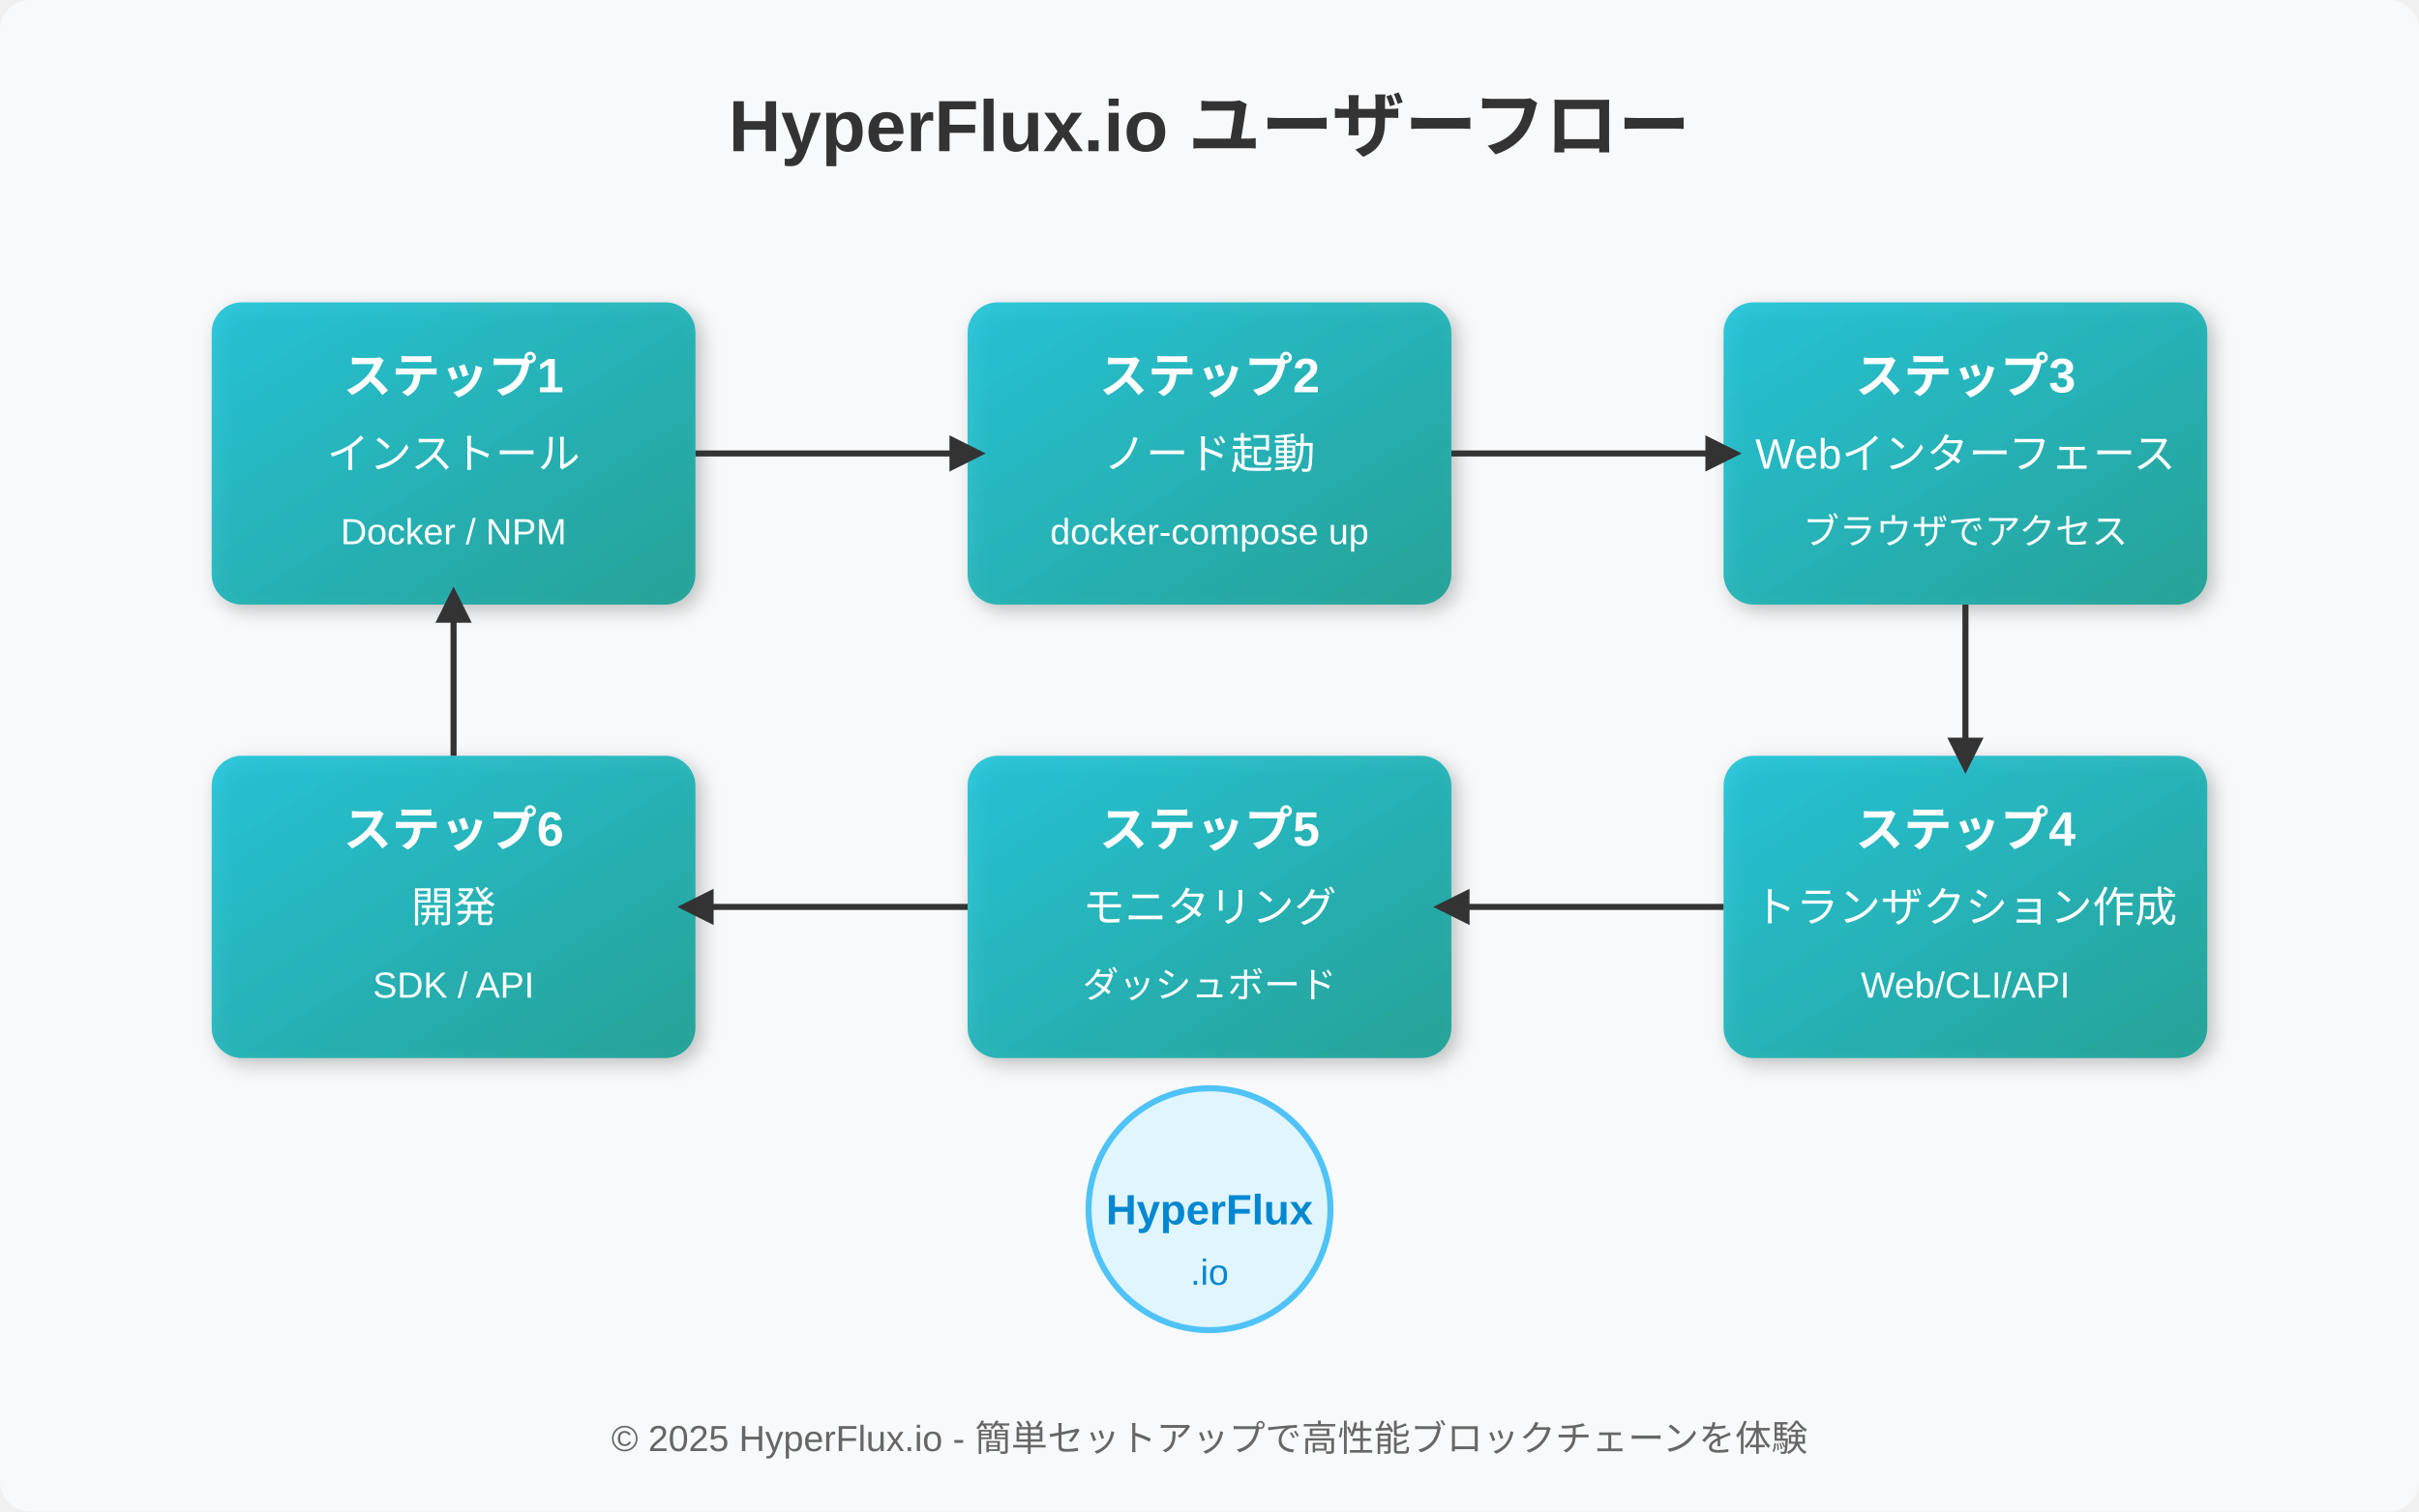
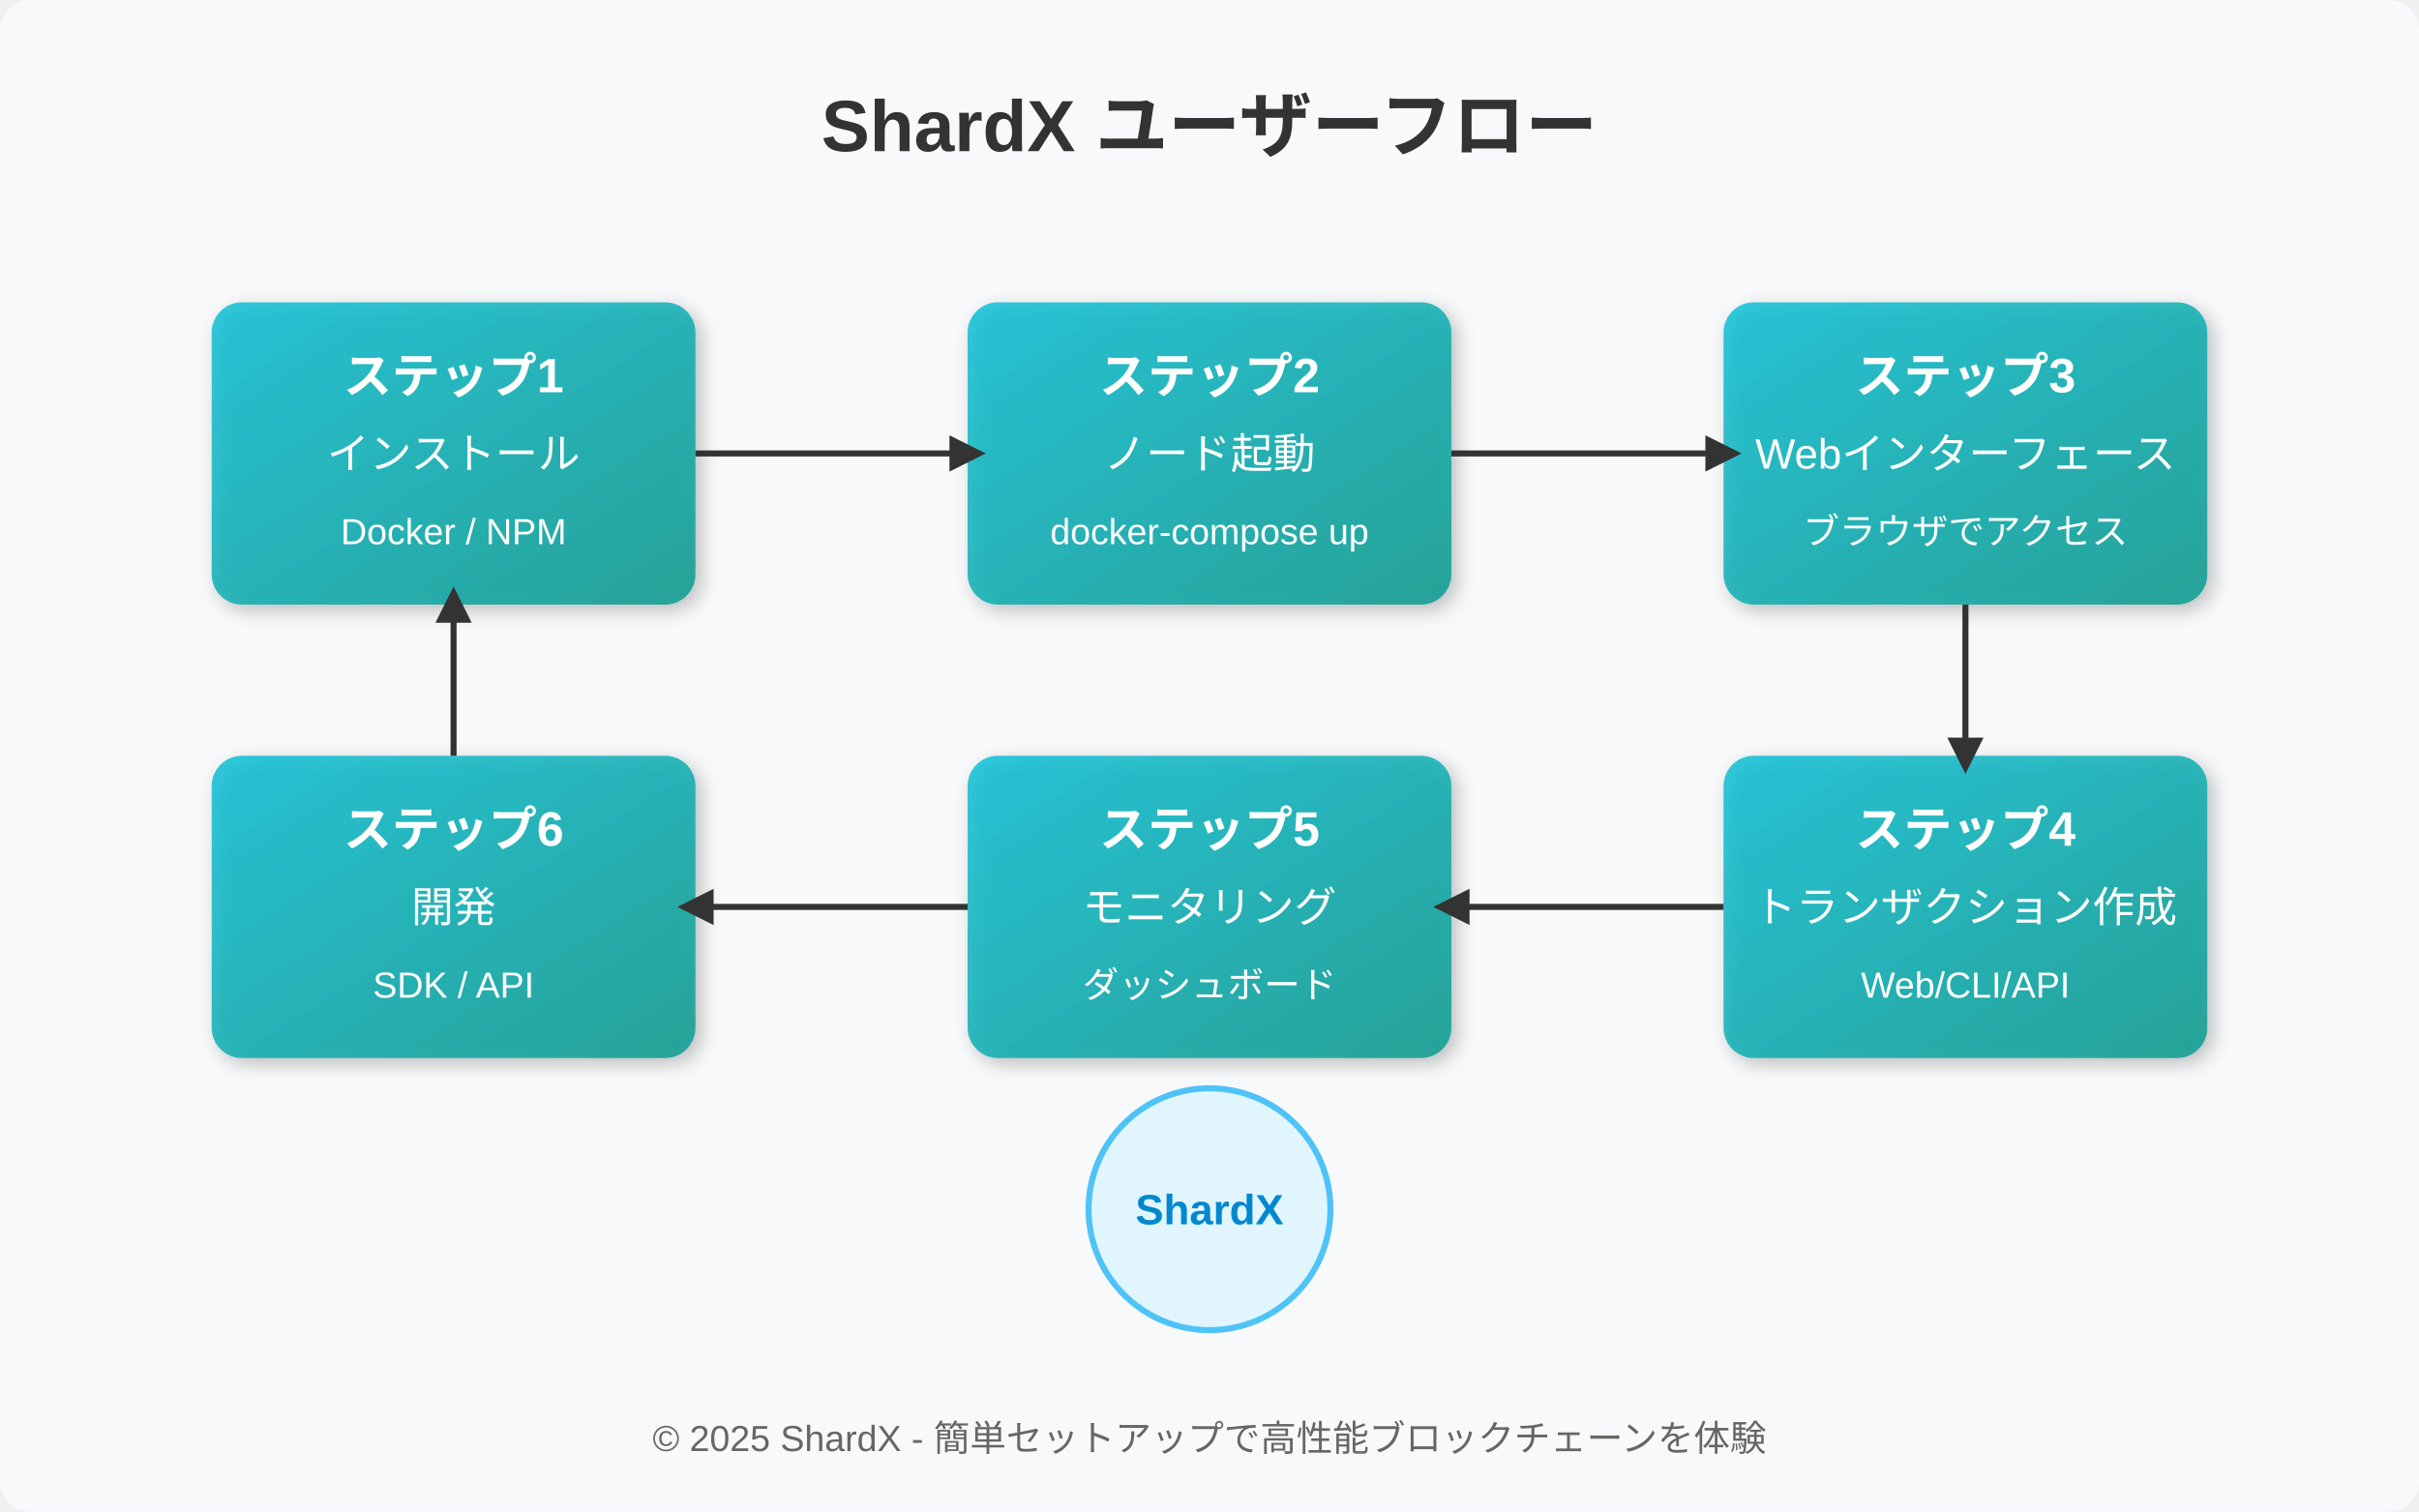
<svg xmlns="http://www.w3.org/2000/svg" width="800" height="500" viewBox="0 0 800 500">
  <defs>
    <linearGradient id="user-gradient" x1="0%" y1="0%" x2="100%" y2="100%">
      <stop offset="0%" stop-color="#00bcd4" stop-opacity="0.8" />
      <stop offset="100%" stop-color="#009688" stop-opacity="0.8" />
    </linearGradient>
    <filter id="shadow" x="-20%" y="-20%" width="140%" height="140%">
      <feDropShadow dx="2" dy="2" stdDeviation="3" flood-color="#000" flood-opacity="0.3" />
    </filter>
    <marker id="arrow" viewBox="0 0 10 10" refX="5" refY="5" markerWidth="6" markerHeight="6" orient="auto-start-reverse">
      <path d="M 0 0 L 10 5 L 0 10 z" fill="#333" />
    </marker>
  </defs>
  <rect width="800" height="500" fill="#f8f9fa" rx="10" ry="10" />
-   <text x="400" y="50" font-family="Arial, sans-serif" font-size="24" font-weight="bold" text-anchor="middle" fill="#333">HyperFlux.io ユーザーフロー</text>
+   <text x="400" y="50" font-family="Arial, sans-serif" font-size="24" font-weight="bold" text-anchor="middle" fill="#333">ShardX ユーザーフロー</text>
  <g transform="translate(150, 150)">
    <rect x="-80" y="-50" width="160" height="100" rx="10" ry="10" fill="url(#user-gradient)" filter="url(#shadow)" />
    <text x="0" y="-20" font-family="Arial, sans-serif" font-size="16" font-weight="bold" text-anchor="middle" fill="white">ステップ1</text>
    <text x="0" y="5" font-family="Arial, sans-serif" font-size="14" text-anchor="middle" fill="white">インストール</text>
    <text x="0" y="30" font-family="Arial, sans-serif" font-size="12" text-anchor="middle" fill="white">Docker / NPM</text>
  </g>
  <g transform="translate(400, 150)">
    <rect x="-80" y="-50" width="160" height="100" rx="10" ry="10" fill="url(#user-gradient)" filter="url(#shadow)" />
    <text x="0" y="-20" font-family="Arial, sans-serif" font-size="16" font-weight="bold" text-anchor="middle" fill="white">ステップ2</text>
    <text x="0" y="5" font-family="Arial, sans-serif" font-size="14" text-anchor="middle" fill="white">ノード起動</text>
    <text x="0" y="30" font-family="Arial, sans-serif" font-size="12" text-anchor="middle" fill="white">docker-compose up</text>
  </g>
  <g transform="translate(650, 150)">
    <rect x="-80" y="-50" width="160" height="100" rx="10" ry="10" fill="url(#user-gradient)" filter="url(#shadow)" />
    <text x="0" y="-20" font-family="Arial, sans-serif" font-size="16" font-weight="bold" text-anchor="middle" fill="white">ステップ3</text>
    <text x="0" y="5" font-family="Arial, sans-serif" font-size="14" text-anchor="middle" fill="white">Webインターフェース</text>
    <text x="0" y="30" font-family="Arial, sans-serif" font-size="12" text-anchor="middle" fill="white">ブラウザでアクセス</text>
  </g>
  <g transform="translate(650, 300)">
    <rect x="-80" y="-50" width="160" height="100" rx="10" ry="10" fill="url(#user-gradient)" filter="url(#shadow)" />
    <text x="0" y="-20" font-family="Arial, sans-serif" font-size="16" font-weight="bold" text-anchor="middle" fill="white">ステップ4</text>
    <text x="0" y="5" font-family="Arial, sans-serif" font-size="14" text-anchor="middle" fill="white">トランザクション作成</text>
    <text x="0" y="30" font-family="Arial, sans-serif" font-size="12" text-anchor="middle" fill="white">Web/CLI/API</text>
  </g>
  <g transform="translate(400, 300)">
    <rect x="-80" y="-50" width="160" height="100" rx="10" ry="10" fill="url(#user-gradient)" filter="url(#shadow)" />
    <text x="0" y="-20" font-family="Arial, sans-serif" font-size="16" font-weight="bold" text-anchor="middle" fill="white">ステップ5</text>
    <text x="0" y="5" font-family="Arial, sans-serif" font-size="14" text-anchor="middle" fill="white">モニタリング</text>
    <text x="0" y="30" font-family="Arial, sans-serif" font-size="12" text-anchor="middle" fill="white">ダッシュボード</text>
  </g>
  <g transform="translate(150, 300)">
    <rect x="-80" y="-50" width="160" height="100" rx="10" ry="10" fill="url(#user-gradient)" filter="url(#shadow)" />
    <text x="0" y="-20" font-family="Arial, sans-serif" font-size="16" font-weight="bold" text-anchor="middle" fill="white">ステップ6</text>
    <text x="0" y="5" font-family="Arial, sans-serif" font-size="14" text-anchor="middle" fill="white">開発</text>
    <text x="0" y="30" font-family="Arial, sans-serif" font-size="12" text-anchor="middle" fill="white">SDK / API</text>
  </g>
  <g stroke="#333" stroke-width="2" fill="none">
    <path d="M 230,150 L 320,150" marker-end="url(#arrow)" />
    <path d="M 480,150 L 570,150" marker-end="url(#arrow)" />
    <path d="M 650,200 L 650,250" marker-end="url(#arrow)" />
    <path d="M 570,300 L 480,300" marker-end="url(#arrow)" />
    <path d="M 320,300 L 230,300" marker-end="url(#arrow)" />
    <path d="M 150,250 L 150,200" marker-end="url(#arrow)" />
  </g>
  <g transform="translate(400, 400)">
    <circle cx="0" cy="0" r="40" fill="#E1F5FE" stroke="#4FC3F7" stroke-width="2" />
-     <text x="0" y="5" font-family="Arial, sans-serif" font-size="14" font-weight="bold" text-anchor="middle" fill="#0288D1">HyperFlux</text>
-     <text x="0" y="25" font-family="Arial, sans-serif" font-size="12" text-anchor="middle" fill="#0288D1">.io</text>
+     <text x="0" y="5" font-family="Arial, sans-serif" font-size="14" font-weight="bold" text-anchor="middle" fill="#0288D1">ShardX</text>
+     <text x="0" y="25" font-family="Arial, sans-serif" font-size="12" text-anchor="middle" fill="#0288D1" />
  </g>
-   <text x="400" y="480" font-family="Arial, sans-serif" font-size="12" text-anchor="middle" fill="#666">© 2025 HyperFlux.io - 簡単セットアップで高性能ブロックチェーンを体験</text>
+   <text x="400" y="480" font-family="Arial, sans-serif" font-size="12" text-anchor="middle" fill="#666">© 2025 ShardX - 簡単セットアップで高性能ブロックチェーンを体験</text>
</svg>
